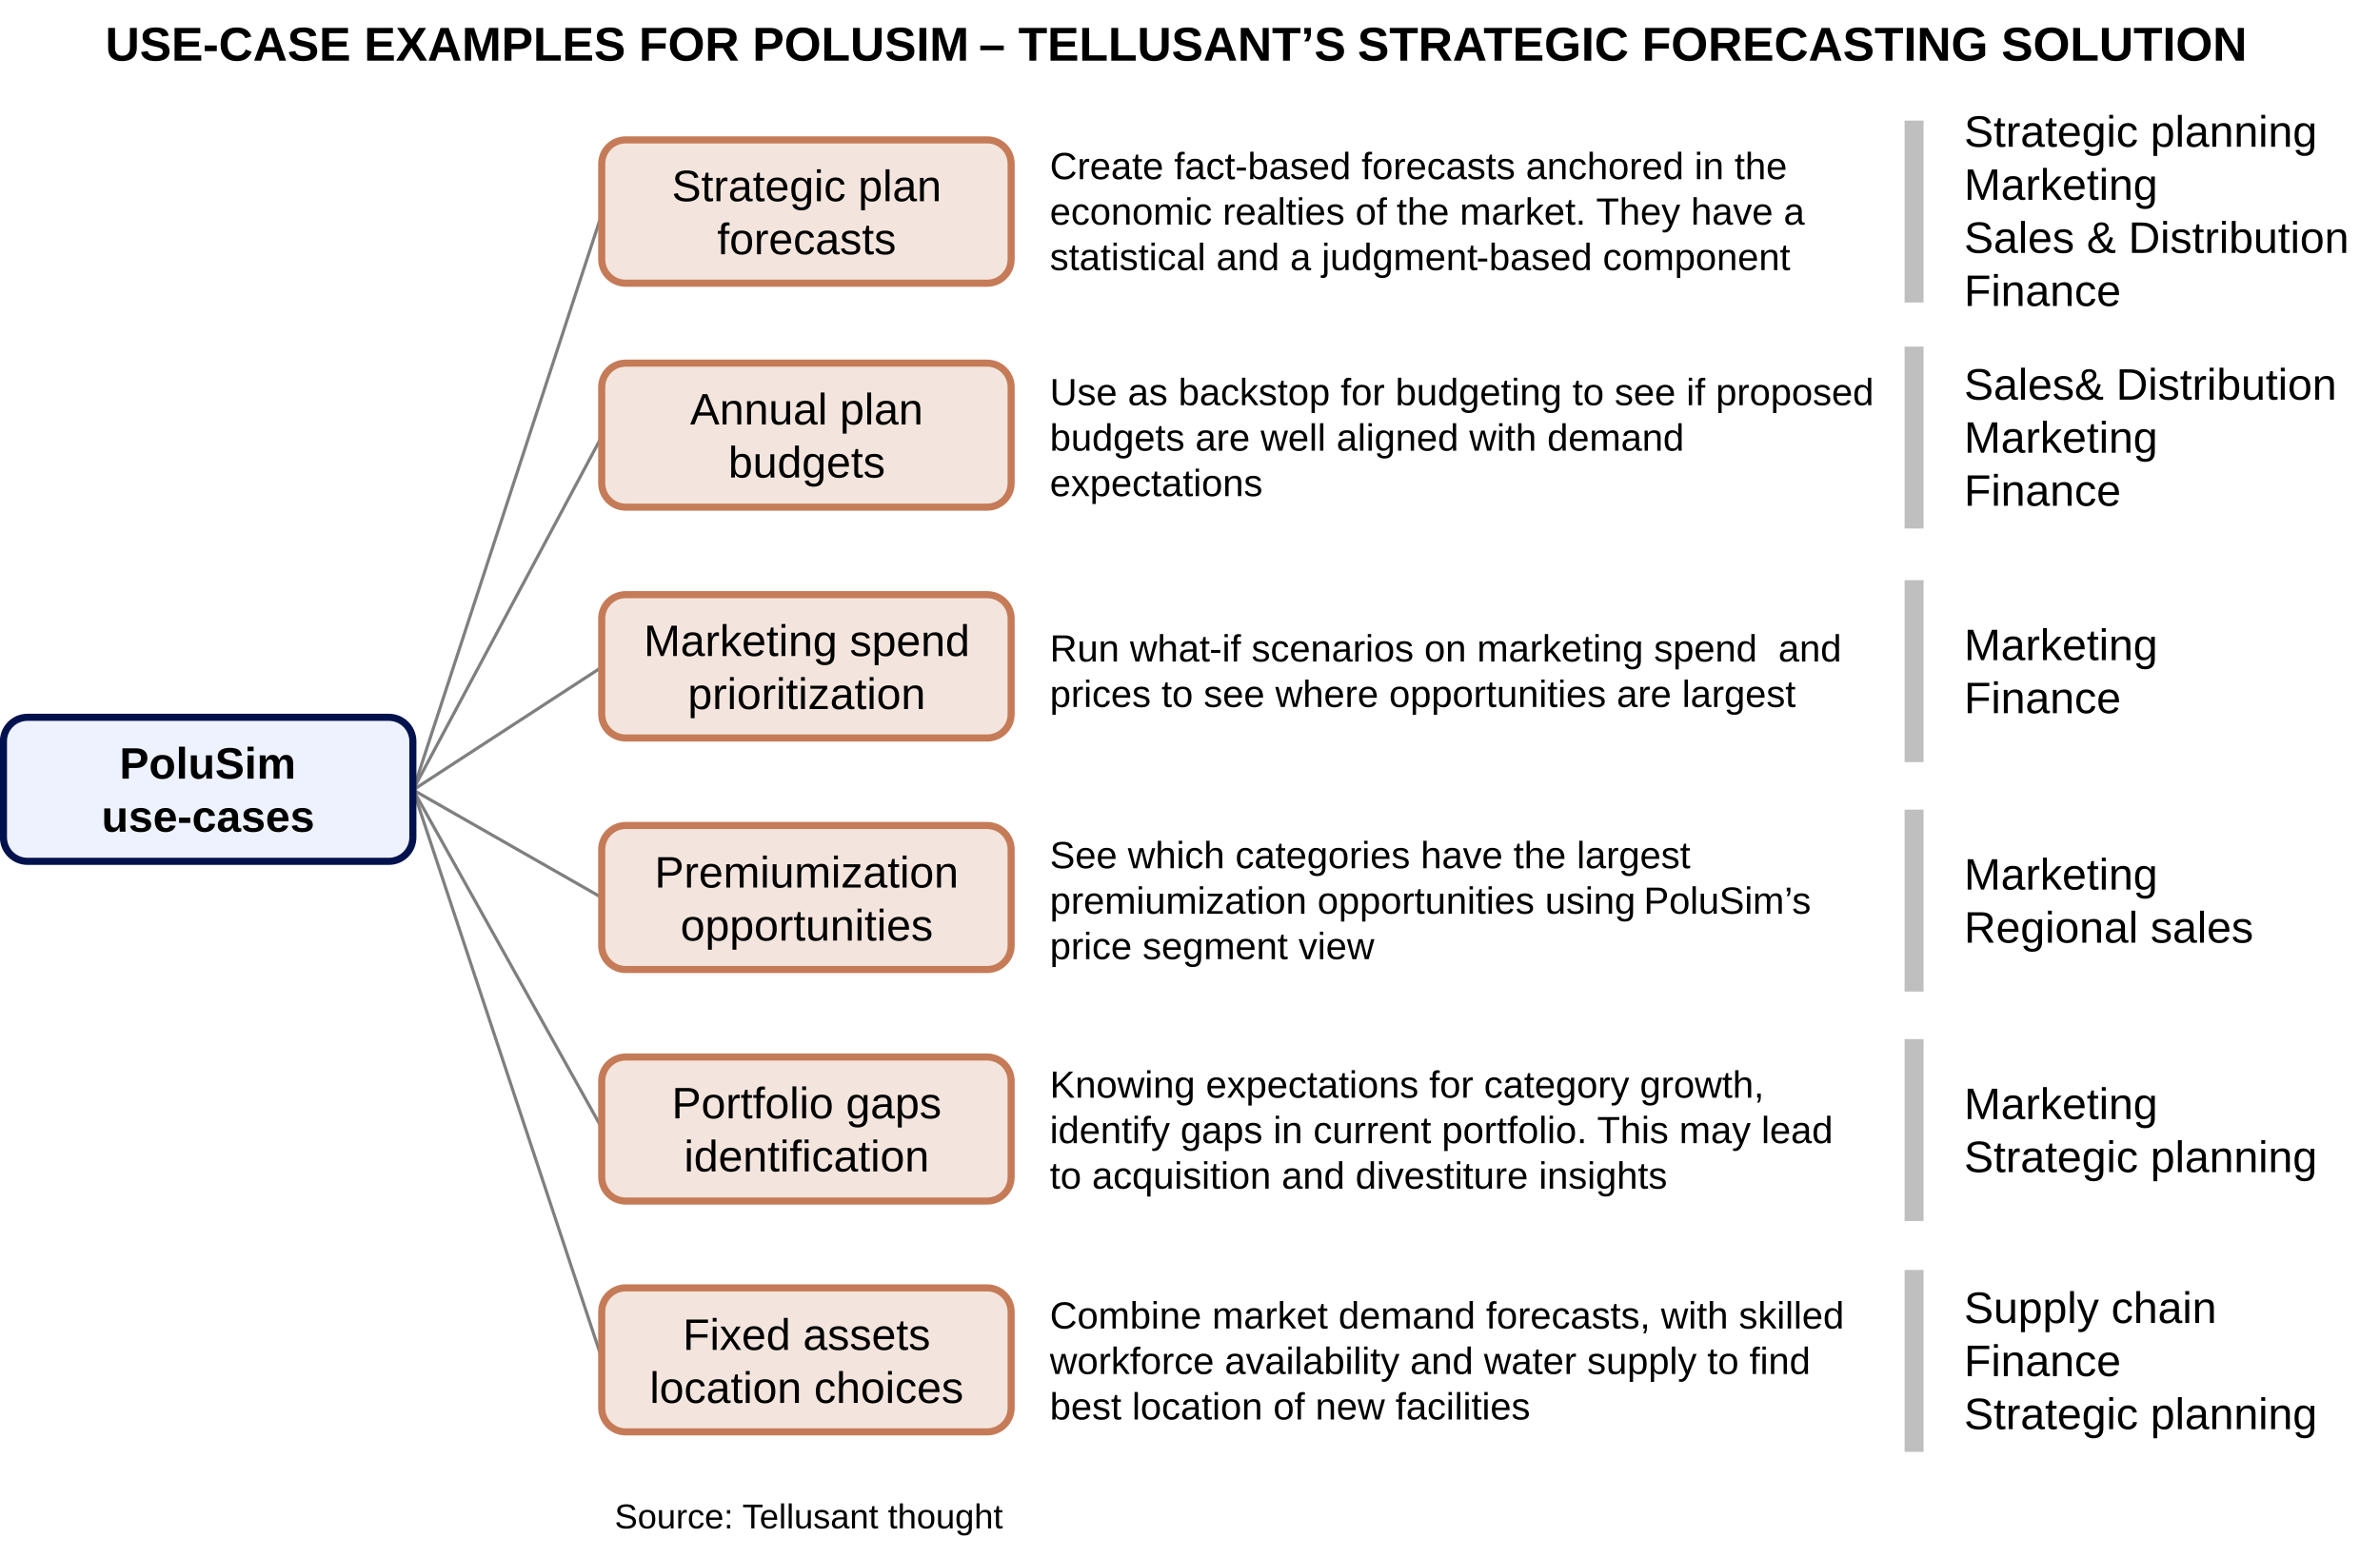
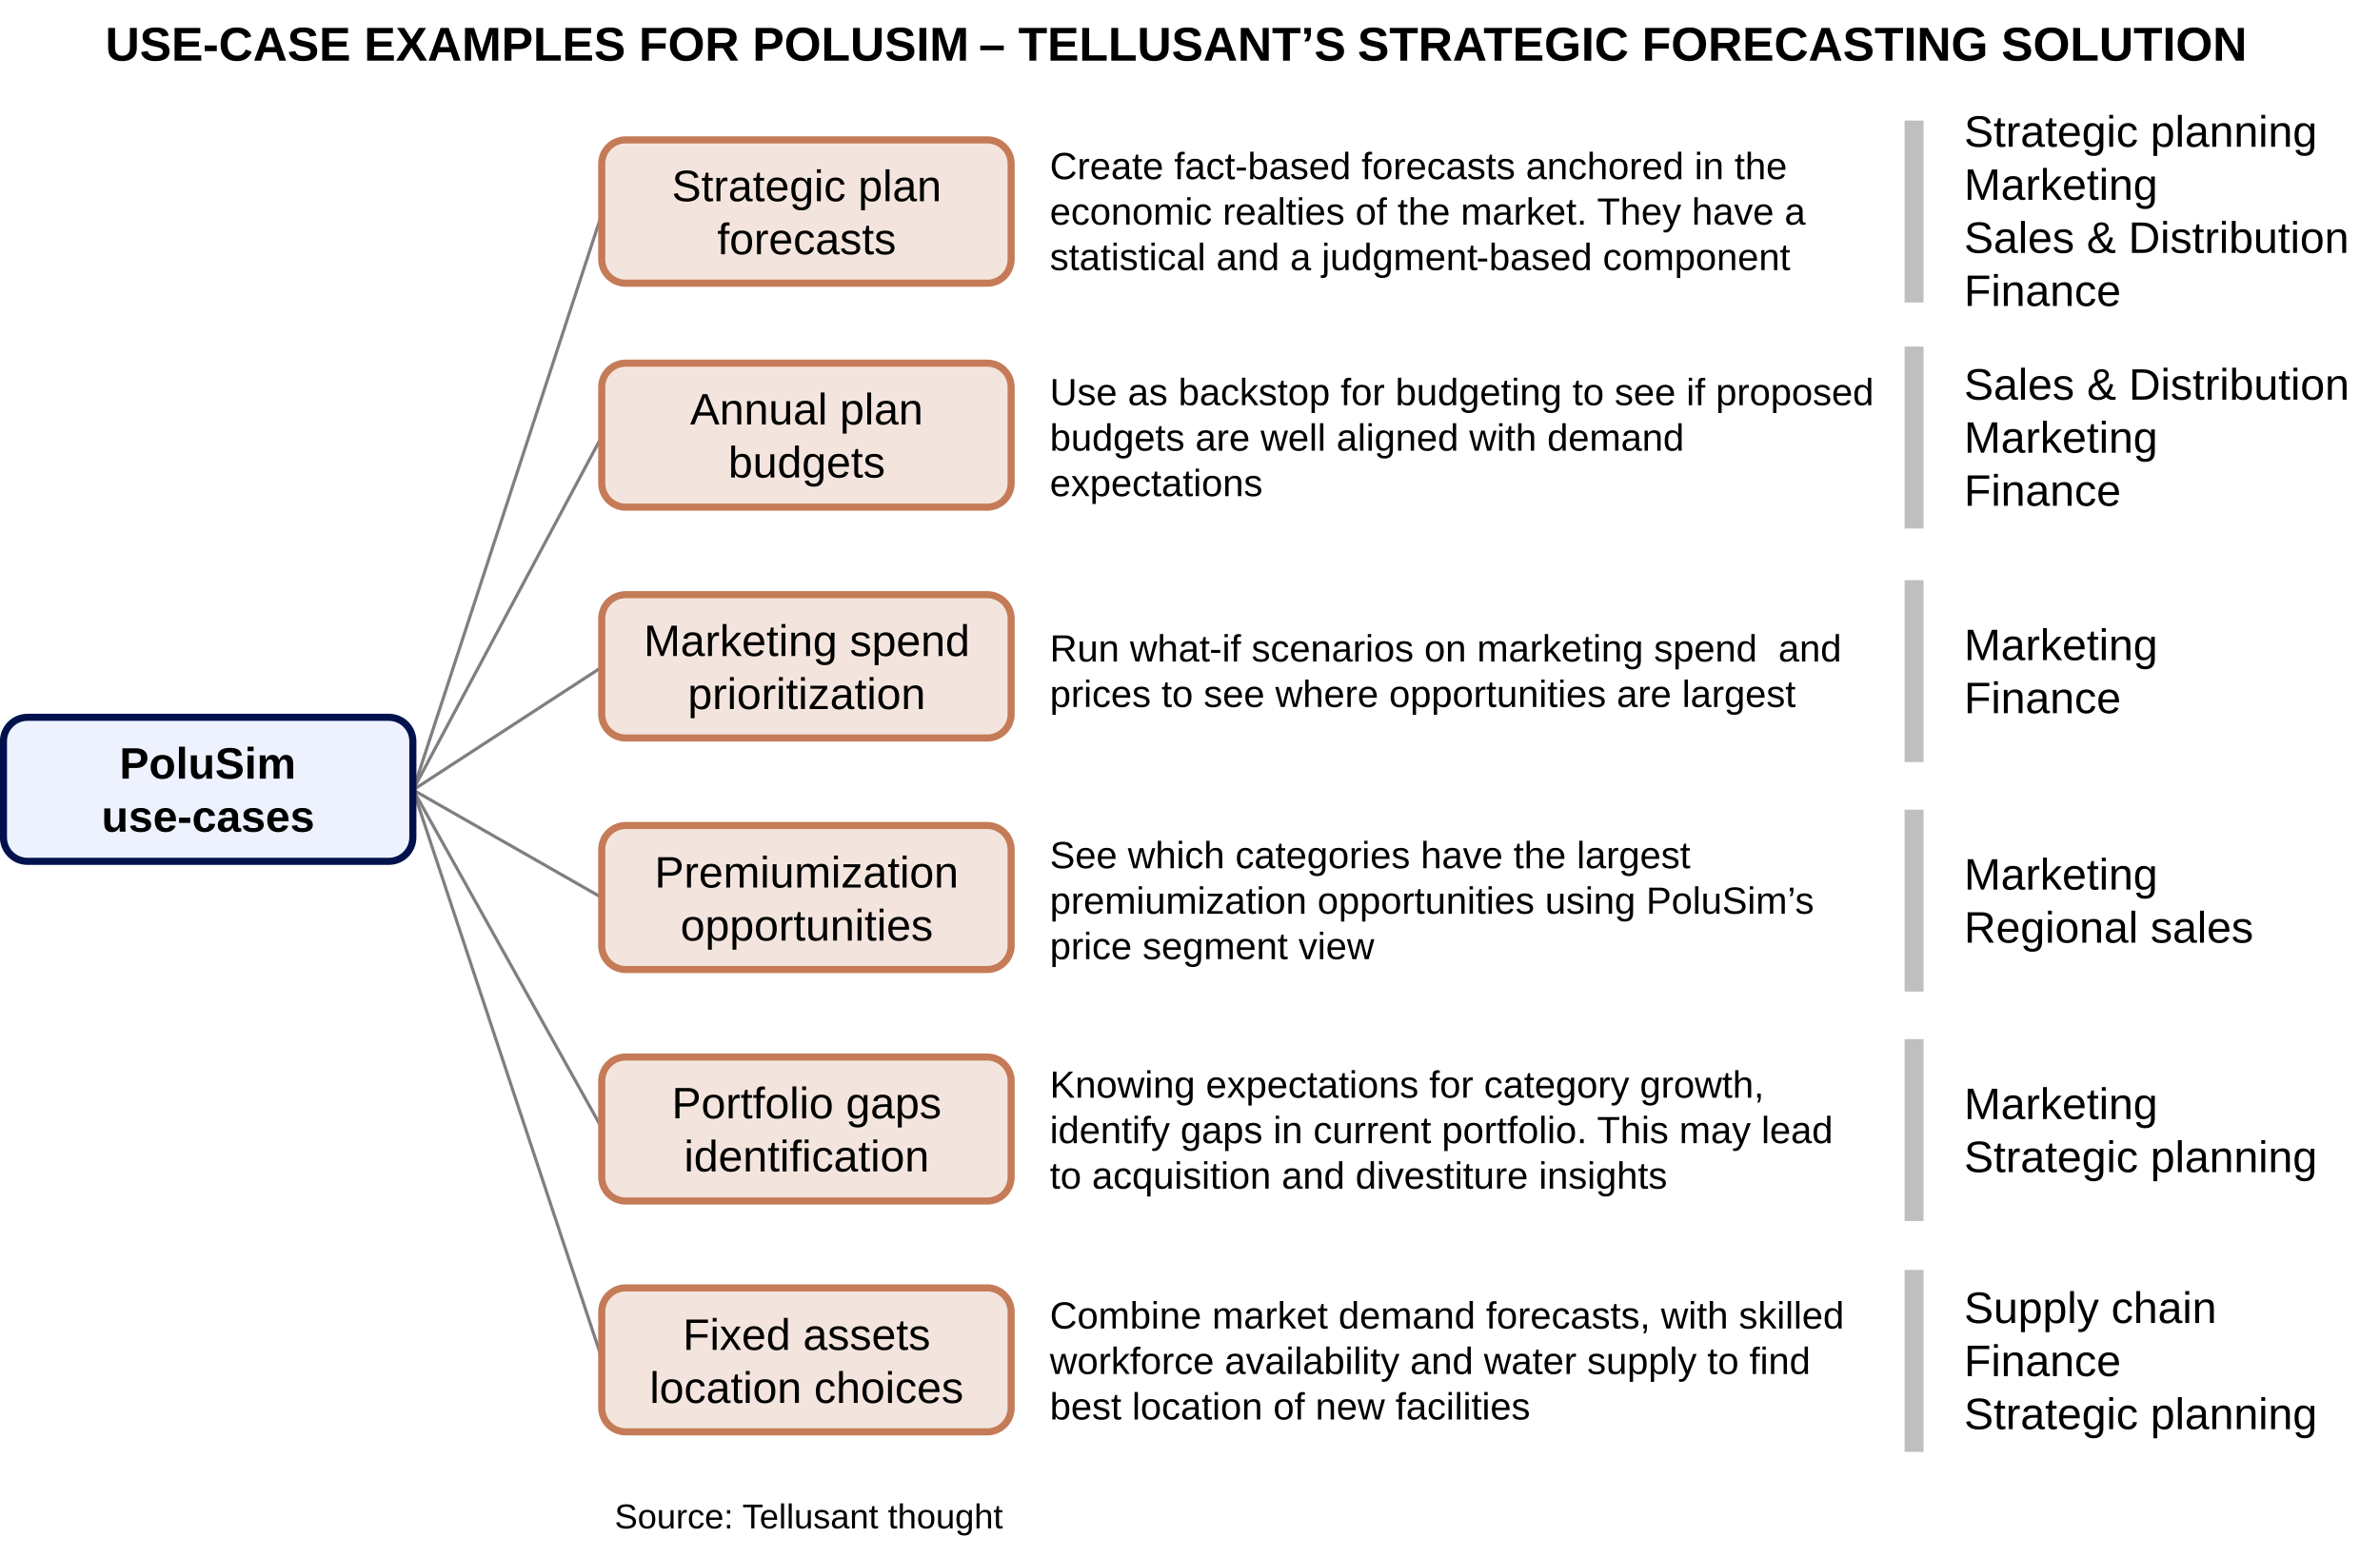
<svg xmlns="http://www.w3.org/2000/svg" width="3453" height="2260" xml:space="preserve" overflow="hidden">
  <g transform="translate(-604 -116)">
    <path d="M0 0 274.593 838.797" stroke="#7F7F7F" stroke-width="4.583" stroke-miterlimit="8" fill="none" fill-rule="evenodd" transform="matrix(1 0 0 -1 1203.5 1262.3)" />
    <path d="M0 0 274.593 514.321" stroke="#7F7F7F" stroke-width="4.583" stroke-miterlimit="8" fill="none" fill-rule="evenodd" transform="matrix(1 0 0 -1 1203.5 1261.82)" />
    <path d="M0 0 274.593 178.802" stroke="#7F7F7F" stroke-width="4.583" stroke-miterlimit="8" fill="none" fill-rule="evenodd" transform="matrix(1 0 0 -1 1203.5 1262.3)" />
    <path d="M1203.5 1262.5 1478.09 1419.22" stroke="#7F7F7F" stroke-width="4.583" stroke-miterlimit="8" fill="none" fill-rule="evenodd" />
    <path d="M1203.5 1262.5 1478.09 1754.74" stroke="#7F7F7F" stroke-width="4.583" stroke-miterlimit="8" fill="none" fill-rule="evenodd" />
    <path d="M1203.5 1262.5 1478.09 2090.25" stroke="#7F7F7F" stroke-width="4.583" stroke-miterlimit="8" fill="none" fill-rule="evenodd" />
    <path d="M609 1191.83C609 1172.6 624.596 1157 643.834 1157L1168.17 1157C1187.4 1157 1203 1172.6 1203 1191.83L1203 1331.17C1203 1350.4 1187.4 1366 1168.17 1366L643.834 1366C624.596 1366 609 1350.4 609 1331.17Z" stroke="#00124D" stroke-width="10.312" stroke-linejoin="round" stroke-miterlimit="10" fill="#D4DEFF" fill-rule="evenodd" fill-opacity="0.4" />
    <text font-family="Arial,Arial_MSFontService,sans-serif" font-weight="700" font-size="64" transform="matrix(1 0 0 1 777.353 1246)">PoluSim</text>
    <text font-family="Arial,Arial_MSFontService,sans-serif" font-weight="700" font-size="64" transform="matrix(1 0 0 1 751.297 1323)">use</text>
    <text font-family="Arial,Arial_MSFontService,sans-serif" font-weight="700" font-size="64" transform="matrix(1 0 0 1 861.297 1323)">-</text>
    <text font-family="Arial,Arial_MSFontService,sans-serif" font-weight="700" font-size="64" transform="matrix(1 0 0 1 882.495 1323)">cases</text>
    <path d="M1477 353.668C1477 334.521 1492.52 319 1511.67 319L2036.33 319C2055.48 319 2071 334.521 2071 353.668L2071 492.332C2071 511.479 2055.48 527 2036.33 527L1511.67 527C1492.52 527 1477 511.479 1477 492.332Z" stroke="#C57B57" stroke-width="10.312" stroke-linejoin="round" stroke-miterlimit="10" fill="#F3E5DD" fill-rule="evenodd" />
    <text font-family="Arial,Arial_MSFontService,sans-serif" font-weight="400" font-size="64" transform="matrix(1 0 0 1 1578.64 408)">Strategic plan </text>
    <text font-family="Arial,Arial_MSFontService,sans-serif" font-weight="400" font-size="64" transform="matrix(1 0 0 1 1644.53 485)">forecasts</text>
    <path d="M1477 677.834C1477 658.596 1492.6 643 1511.83 643L2036.17 643C2055.4 643 2071 658.596 2071 677.834L2071 817.166C2071 836.405 2055.4 852 2036.17 852L1511.83 852C1492.6 852 1477 836.405 1477 817.166Z" stroke="#C57B57" stroke-width="10.312" stroke-linejoin="round" stroke-miterlimit="10" fill="#F3E5DD" fill-rule="evenodd" />
    <text font-family="Arial,Arial_MSFontService,sans-serif" font-weight="400" font-size="64" transform="matrix(1 0 0 1 1605.28 732)">Annual plan </text>
    <text font-family="Arial,Arial_MSFontService,sans-serif" font-weight="400" font-size="64" transform="matrix(1 0 0 1 1660.58 809)">budgets</text>
    <path d="M1477 1013.67C1477 994.521 1492.52 979 1511.67 979L2036.33 979C2055.48 979 2071 994.521 2071 1013.67L2071 1152.33C2071 1171.48 2055.48 1187 2036.33 1187L1511.67 1187C1492.52 1187 1477 1171.48 1477 1152.33Z" stroke="#C57B57" stroke-width="10.312" stroke-linejoin="round" stroke-miterlimit="10" fill="#F3E5DD" fill-rule="evenodd" />
    <text font-family="Arial,Arial_MSFontService,sans-serif" font-weight="400" font-size="64" transform="matrix(1 0 0 1 1537.96 1068)">Marketing spend </text>
    <text font-family="Arial,Arial_MSFontService,sans-serif" font-weight="400" font-size="64" transform="matrix(1 0 0 1 1601.83 1145)">prioritization</text>
    <path d="M1477 1348.83C1477 1329.6 1492.6 1314 1511.83 1314L2036.17 1314C2055.4 1314 2071 1329.6 2071 1348.83L2071 1488.17C2071 1507.4 2055.4 1523 2036.17 1523L1511.83 1523C1492.6 1523 1477 1507.4 1477 1488.17Z" stroke="#C57B57" stroke-width="10.312" stroke-linejoin="round" stroke-miterlimit="10" fill="#F3E5DD" fill-rule="evenodd" />
    <text font-family="Arial,Arial_MSFontService,sans-serif" font-weight="400" font-size="64" transform="matrix(1 0 0 1 1553.72 1404)">Premiumization</text>
    <text font-family="Arial,Arial_MSFontService,sans-serif" font-weight="400" font-size="64" transform="matrix(1 0 0 1 1591.26 1481)">opportunities</text>
    <path d="M1477 1684.83C1477 1665.6 1492.6 1650 1511.83 1650L2036.17 1650C2055.4 1650 2071 1665.6 2071 1684.83L2071 1824.17C2071 1843.4 2055.4 1859 2036.17 1859L1511.83 1859C1492.6 1859 1477 1843.4 1477 1824.17Z" stroke="#C57B57" stroke-width="10.312" stroke-linejoin="round" stroke-miterlimit="10" fill="#F3E5DD" fill-rule="evenodd" />
    <text font-family="Arial,Arial_MSFontService,sans-serif" font-weight="400" font-size="64" transform="matrix(1 0 0 1 1578.64 1739)">Portfolio gaps</text>
    <text font-family="Arial,Arial_MSFontService,sans-serif" font-weight="400" font-size="64" transform="matrix(1 0 0 1 1596.4 1816)">identification</text>
    <path d="M1477 2019.83C1477 2000.6 1492.6 1985 1511.83 1985L2036.17 1985C2055.4 1985 2071 2000.6 2071 2019.83L2071 2159.17C2071 2178.4 2055.4 2194 2036.17 2194L1511.83 2194C1492.6 2194 1477 2178.4 1477 2159.17Z" stroke="#C57B57" stroke-width="10.312" stroke-linejoin="round" stroke-miterlimit="10" fill="#F3E5DD" fill-rule="evenodd" />
    <text font-family="Arial,Arial_MSFontService,sans-serif" font-weight="400" font-size="64" transform="matrix(1 0 0 1 1594.68 2075)">Fixed assets</text>
    <text font-family="Arial,Arial_MSFontService,sans-serif" font-weight="400" font-size="64" transform="matrix(1 0 0 1 1546.56 2152)">location choices</text>
    <path d="M3381 958 3381 1222" stroke="#BFBFBF" stroke-width="27.5" stroke-miterlimit="8" fill="none" fill-rule="evenodd" />
    <path d="M3381 619 3381 883" stroke="#BFBFBF" stroke-width="27.5" stroke-miterlimit="8" fill="none" fill-rule="evenodd" />
    <path d="M3381 1624 3381 1888" stroke="#BFBFBF" stroke-width="27.5" stroke-miterlimit="8" fill="none" fill-rule="evenodd" />
    <path d="M3381 1291 3381 1555" stroke="#BFBFBF" stroke-width="27.5" stroke-miterlimit="8" fill="none" fill-rule="evenodd" />
    <path d="M3381 1959 3381 2223" stroke="#BFBFBF" stroke-width="27.5" stroke-miterlimit="8" fill="none" fill-rule="evenodd" />
    <path d="M3381 291 3381 555" stroke="#BFBFBF" stroke-width="27.5" stroke-miterlimit="8" fill="none" fill-rule="evenodd" />
    <text font-family="Arial,Arial_MSFontService,sans-serif" font-weight="400" font-size="64" transform="matrix(1 0 0 1 3453.57 329)">Strategic planning</text>
    <text font-family="Arial,Arial_MSFontService,sans-serif" font-weight="400" font-size="64" transform="matrix(1 0 0 1 3453.57 406)">Marketing</text>
    <text font-family="Arial,Arial_MSFontService,sans-serif" font-weight="400" font-size="64" transform="matrix(1 0 0 1 3453.57 483)">Sales &amp; Distribution</text>
    <text font-family="Arial,Arial_MSFontService,sans-serif" font-weight="400" font-size="64" transform="matrix(1 0 0 1 3453.57 560)">Finance</text>
-     <text font-family="Arial,Arial_MSFontService,sans-serif" font-weight="400" font-size="64" transform="matrix(1 0 0 1 3453.57 696)">Sales&amp; Distribution</text>
+     <text font-family="Arial,Arial_MSFontService,sans-serif" font-weight="400" font-size="64" transform="matrix(1 0 0 1 3453.57 696)">Sales</text>
+     <text font-family="Arial,Arial_MSFontService,sans-serif" font-weight="400" font-size="64" transform="matrix(1 0 0 1 3631.75 696)">&amp; </text>
+     <text font-family="Arial,Arial_MSFontService,sans-serif" font-weight="400" font-size="64" transform="matrix(1 0 0 1 3692.48 696)">Distribution</text>
    <text font-family="Arial,Arial_MSFontService,sans-serif" font-weight="400" font-size="64" transform="matrix(1 0 0 1 3453.57 773)">Marketing</text>
    <text font-family="Arial,Arial_MSFontService,sans-serif" font-weight="400" font-size="64" transform="matrix(1 0 0 1 3453.57 850)">Finance</text>
    <text font-family="Arial,Arial_MSFontService,sans-serif" font-weight="400" font-size="64" transform="matrix(1 0 0 1 3453.57 1074)">Marketing</text>
    <text font-family="Arial,Arial_MSFontService,sans-serif" font-weight="400" font-size="64" transform="matrix(1 0 0 1 3453.57 1151)">Finance</text>
    <text font-family="Arial,Arial_MSFontService,sans-serif" font-weight="400" font-size="64" transform="matrix(1 0 0 1 3453.57 1407)">Marketing</text>
    <text font-family="Arial,Arial_MSFontService,sans-serif" font-weight="400" font-size="64" transform="matrix(1 0 0 1 3453.57 1484)">Regional sales</text>
    <text font-family="Arial,Arial_MSFontService,sans-serif" font-weight="400" font-size="64" transform="matrix(1 0 0 1 3453.57 1740)">Marketing</text>
    <text font-family="Arial,Arial_MSFontService,sans-serif" font-weight="400" font-size="64" transform="matrix(1 0 0 1 3453.57 1817)">Strategic planning</text>
    <text font-family="Arial,Arial_MSFontService,sans-serif" font-weight="400" font-size="64" transform="matrix(1 0 0 1 3453.57 2036)">Supply chain</text>
    <text font-family="Arial,Arial_MSFontService,sans-serif" font-weight="400" font-size="64" transform="matrix(1 0 0 1 3453.57 2113)">Finance</text>
    <text font-family="Arial,Arial_MSFontService,sans-serif" font-weight="400" font-size="64" transform="matrix(1 0 0 1 3453.57 2190)">Strategic planning</text>
    <text font-family="Arial,Arial_MSFontService,sans-serif" font-weight="400" font-size="55" transform="matrix(1 0 0 1 2127.13 376)">Create fact</text>
    <text font-family="Arial,Arial_MSFontService,sans-serif" font-weight="400" font-size="55" transform="matrix(1 0 0 1 2395.83 376)">-</text>
    <text font-family="Arial,Arial_MSFontService,sans-serif" font-weight="400" font-size="55" transform="matrix(1 0 0 1 2414.16 376)">based forecasts anchored in the </text>
-     <text font-family="Arial,Arial_MSFontService,sans-serif" font-weight="400" font-size="55" transform="matrix(1 0 0 1 2127.13 442)">economic realties of </text>
-     <text font-family="Arial,Arial_MSFontService,sans-serif" font-weight="400" font-size="55" transform="matrix(1 0 0 1 2630.15 442)">the market</text>
-     <text font-family="Arial,Arial_MSFontService,sans-serif" font-weight="400" font-size="55" transform="matrix(1 0 0 1 2889.68 442)">. </text>
-     <text font-family="Arial,Arial_MSFontService,sans-serif" font-weight="400" font-size="55" transform="matrix(1 0 0 1 2919.64 442)">They have a </text>
+     <text font-family="Arial,Arial_MSFontService,sans-serif" font-weight="400" font-size="55" transform="matrix(1 0 0 1 2127.13 442)">economic realties of the market. They have a </text>
    <text font-family="Arial,Arial_MSFontService,sans-serif" font-weight="400" font-size="55" transform="matrix(1 0 0 1 2127.13 508)">statistical and a judgment</text>
    <text font-family="Arial,Arial_MSFontService,sans-serif" font-weight="400" font-size="55" transform="matrix(1 0 0 1 2745.88 508)">-</text>
    <text font-family="Arial,Arial_MSFontService,sans-serif" font-weight="400" font-size="55" transform="matrix(1 0 0 1 2764.22 508)">based component</text>
    <text font-family="Arial,Arial_MSFontService,sans-serif" font-weight="400" font-size="55" transform="matrix(1 0 0 1 2127.13 704)">Use as backstop for budgeting to see if proposed </text>
    <text font-family="Arial,Arial_MSFontService,sans-serif" font-weight="400" font-size="55" transform="matrix(1 0 0 1 2127.13 770)">budgets are well aligned with demand </text>
    <text font-family="Arial,Arial_MSFontService,sans-serif" font-weight="400" font-size="55" transform="matrix(1 0 0 1 2127.13 836)">expectations</text>
    <text font-family="Arial,Arial_MSFontService,sans-serif" font-weight="400" font-size="55" transform="matrix(1 0 0 1 2127.13 1076)">Run what</text>
    <text font-family="Arial,Arial_MSFontService,sans-serif" font-weight="400" font-size="55" transform="matrix(1 0 0 1 2358.59 1076)">-</text>
    <text font-family="Arial,Arial_MSFontService,sans-serif" font-weight="400" font-size="55" transform="matrix(1 0 0 1 2376.92 1076)">if scenarios on marketing spend  and </text>
    <text font-family="Arial,Arial_MSFontService,sans-serif" font-weight="400" font-size="55" transform="matrix(1 0 0 1 2127.13 1142)">prices to see where opportunities are largest</text>
    <text font-family="Arial,Arial_MSFontService,sans-serif" font-weight="400" font-size="55" transform="matrix(1 0 0 1 2127.13 1376)">See which categories have the largest </text>
-     <text font-family="Arial,Arial_MSFontService,sans-serif" font-weight="400" font-size="55" transform="matrix(1 0 0 1 2127.13 1442)">premiumization opportunities using </text>
-     <text font-family="Arial,Arial_MSFontService,sans-serif" font-weight="400" font-size="55" transform="matrix(1 0 0 1 2988.8 1442)">Po</text>
-     <text font-family="Arial,Arial_MSFontService,sans-serif" font-weight="400" font-size="55" transform="matrix(1 0 0 1 3055.83 1442)">l</text>
-     <text font-family="Arial,Arial_MSFontService,sans-serif" font-weight="400" font-size="55" transform="matrix(1 0 0 1 3067.86 1442)">u</text>
-     <text font-family="Arial,Arial_MSFontService,sans-serif" font-weight="400" font-size="55" transform="matrix(1 0 0 1 3098.23 1442)">Si</text>
-     <text font-family="Arial,Arial_MSFontService,sans-serif" font-weight="400" font-size="55" transform="matrix(1 0 0 1 3146.92 1442)">m’s </text>
+     <text font-family="Arial,Arial_MSFontService,sans-serif" font-weight="400" font-size="55" transform="matrix(1 0 0 1 2127.13 1442)">premiumization opportunities using PoluSim’s </text>
    <text font-family="Arial,Arial_MSFontService,sans-serif" font-weight="400" font-size="55" transform="matrix(1 0 0 1 2127.13 1508)">price segment view</text>
    <text font-family="Arial,Arial_MSFontService,sans-serif" font-weight="400" font-size="55" transform="matrix(1 0 0 1 2127.13 1709)">Knowing expectations for category growth, </text>
    <text font-family="Arial,Arial_MSFontService,sans-serif" font-weight="400" font-size="55" transform="matrix(1 0 0 1 2127.13 1775)">identify gaps in current portfolio. This may lead </text>
    <text font-family="Arial,Arial_MSFontService,sans-serif" font-weight="400" font-size="55" transform="matrix(1 0 0 1 2127.13 1841)">to acquisition and divestiture insights</text>
    <text font-family="Arial,Arial_MSFontService,sans-serif" font-weight="400" font-size="55" transform="matrix(1 0 0 1 2127.13 2044)">Combine market demand forecasts, with skilled </text>
    <text font-family="Arial,Arial_MSFontService,sans-serif" font-weight="400" font-size="55" transform="matrix(1 0 0 1 2127.13 2110)">workforce availability and water supply to find </text>
    <text font-family="Arial,Arial_MSFontService,sans-serif" font-weight="400" font-size="55" transform="matrix(1 0 0 1 2127.13 2176)">best location of new facilities</text>
    <text font-family="Arial,Arial_MSFontService,sans-serif" font-weight="400" font-size="50" transform="matrix(1 0 0 1 1495.69 2334)">Source: Tellusant thought</text>
    <text font-family="Arial,Arial_MSFontService,sans-serif" font-weight="700" font-size="69" transform="matrix(1 0 0 1 756.814 204)">USE</text>
    <text font-family="Arial,Arial_MSFontService,sans-serif" font-weight="700" font-size="69" transform="matrix(1 0 0 1 898.324 204)">-</text>
    <text font-family="Arial,Arial_MSFontService,sans-serif" font-weight="700" font-size="69" transform="matrix(1 0 0 1 921.241 204)">CASE EXAMPLES FOR POLUSIM </text>
    <text font-family="Arial,Arial_MSFontService,sans-serif" font-weight="700" font-size="69" transform="matrix(1 0 0 1 2024.11 204)">–</text>
    <text font-family="Arial,Arial_MSFontService,sans-serif" font-weight="700" font-size="69" transform="matrix(1 0 0 1 2081.4 204)">TELLUSANT’S </text>
    <text font-family="Arial,Arial_MSFontService,sans-serif" font-weight="700" font-size="69" transform="matrix(1 0 0 1 2573.53 204)">STRATEGIC FORECASTING SOLUTION </text>
  </g>
</svg>
